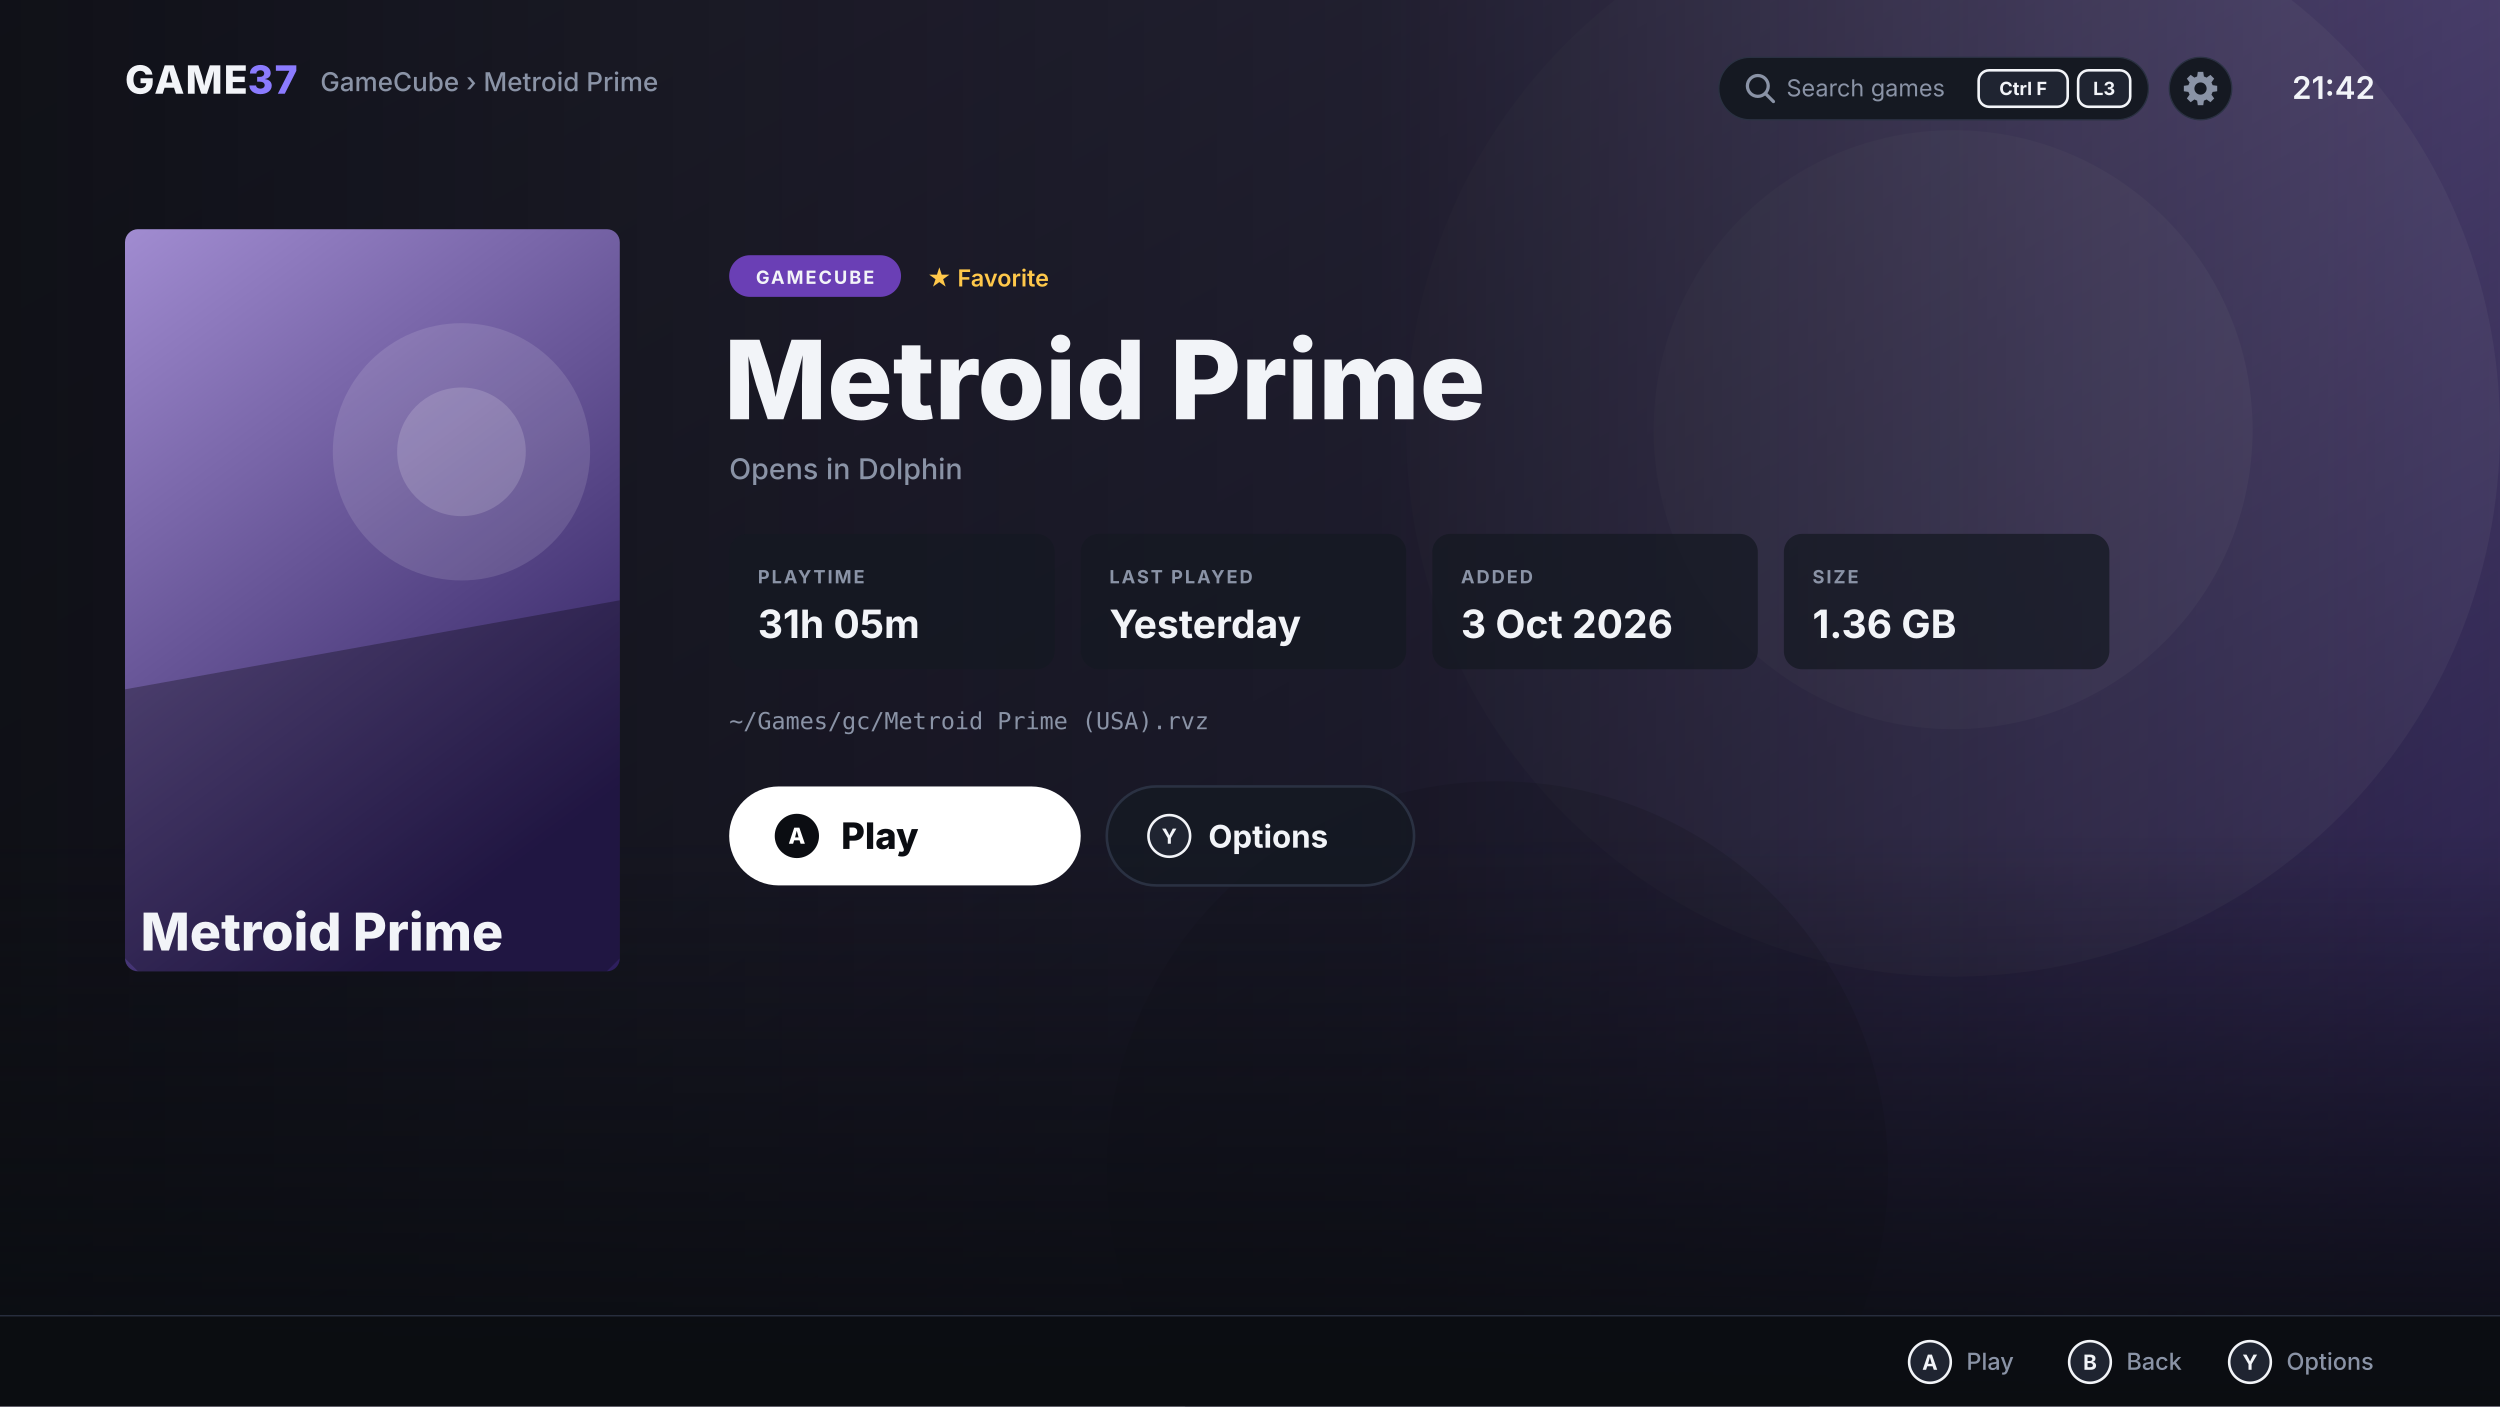
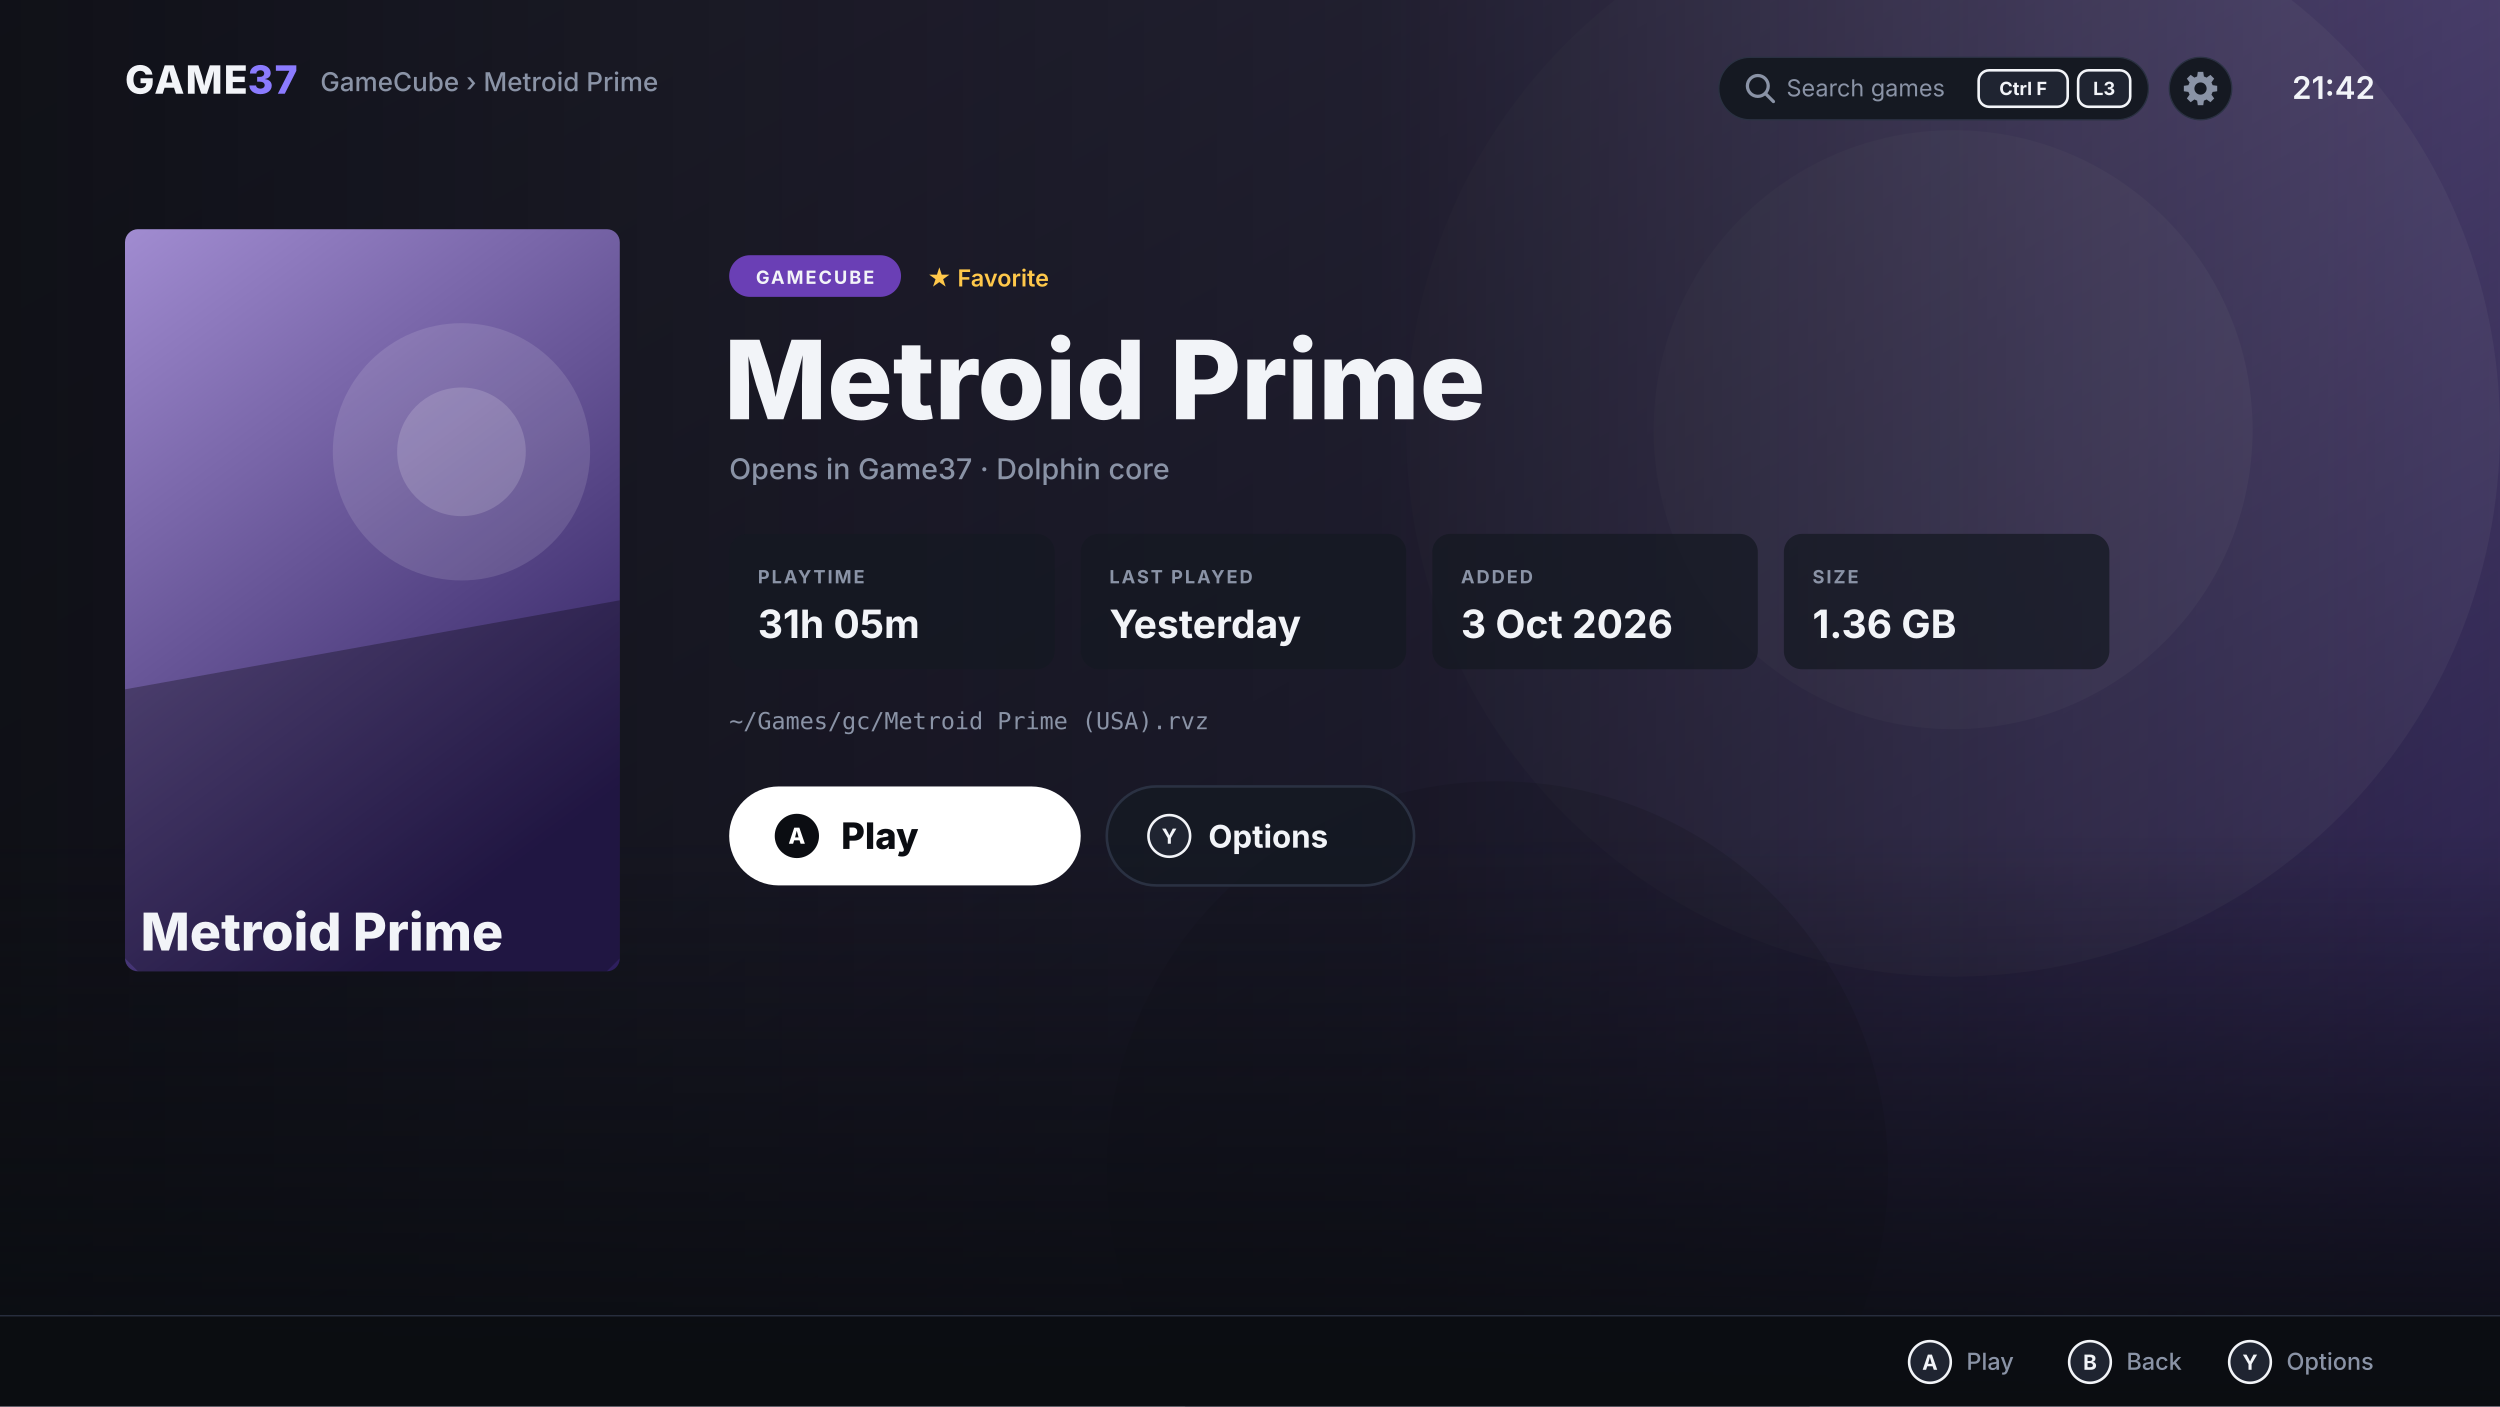
<svg xmlns="http://www.w3.org/2000/svg" width="1920" height="1080" viewBox="0 0 1920 1080">
  <defs>
    <linearGradient id="lg1" x1="0" y1="0" x2="1" y2="1">
      <stop offset="0" stop-color="#A18CD1" stop-opacity="1" />
      <stop offset="1" stop-color="#2E1F5E" stop-opacity="1" />
    </linearGradient>
    <linearGradient id="lg2" x1="0" y1="0" x2="1" y2="0">
      <stop offset="0" stop-color="#0B0D12" stop-opacity="0.97" />
      <stop offset="0.55" stop-color="#0B0D12" stop-opacity="0.82" />
      <stop offset="1" stop-color="#0B0D12" stop-opacity="0.35" />
    </linearGradient>
    <linearGradient id="lg3" x1="0" y1="0" x2="0" y2="1">
      <stop offset="0" stop-color="#0B0D12" stop-opacity="0" />
      <stop offset="1" stop-color="#0B0D12" stop-opacity="1" />
    </linearGradient>
    <linearGradient id="lg4" x1="0" y1="0" x2="0.5" y2="1">
      <stop offset="0" stop-color="#A18CD1" stop-opacity="1" />
      <stop offset="1" stop-color="#2E1F5E" stop-opacity="1" />
    </linearGradient>
  </defs>
  <rect x="0.0" y="0.0" width="1920.0" height="1080.0" rx="0" fill="url(#lg1)" fill-opacity="1" />
  <circle cx="1500.0" cy="330.0" r="420.0" fill="#FFFFFF" fill-opacity="0.08" />
  <circle cx="1500.0" cy="330.0" r="230.0" fill="#FFFFFF" fill-opacity="0.08" />
  <circle cx="1150.0" cy="900.0" r="300.0" fill="#000000" fill-opacity="0.15" />
  <rect x="0.0" y="0.0" width="1920.0" height="1080.0" rx="0" fill="url(#lg2)" fill-opacity="1" />
  <rect x="0.0" y="640.0" width="1920.0" height="440.0" rx="0" fill="url(#lg3)" fill-opacity="1" />
  <text x="96" y="72" font-family="Inter, 'Helvetica Neue', Arial, sans-serif" font-size="30" font-weight="800" fill="#F2F4F8" letter-spacing="1">GAME<tspan fill="#8B7BFF">37</tspan>
  </text>
  <text x="246.0" y="70.0" font-family="Inter, 'Helvetica Neue', Arial, sans-serif" font-size="20" font-weight="500" fill="#8A93A6" fill-opacity="1" text-anchor="start" letter-spacing="0">GameCube   ›   Metroid Prime</text>
  <text x="1824.0" y="76.0" font-family="Inter, 'Helvetica Neue', Arial, sans-serif" font-size="24" font-weight="600" fill="#F2F4F8" fill-opacity="1" text-anchor="end" letter-spacing="0">21:42</text>
  <rect x="1320.0" y="44.0" width="330.0" height="48.0" rx="24" fill="#151922" fill-opacity="1" stroke="#2A3142" stroke-width="1" />
  <circle cx="1350.0" cy="66.0" r="8.0" fill="none" fill-opacity="1" stroke="#8A93A6" stroke-width="2.5" />
  <line x1="1356" y1="72" x2="1362" y2="78" stroke="#8A93A6" stroke-width="2.5" stroke-linecap="round" />
  <text x="1372.0" y="74.0" font-family="Inter, 'Helvetica Neue', Arial, sans-serif" font-size="18" font-weight="400" fill="#8A93A6" fill-opacity="1" text-anchor="start" letter-spacing="0">Search games</text>
  <rect x="1596.0" y="54.0" width="40.0" height="28.0" rx="8" fill="#1F2431" fill-opacity="1" stroke="#F2F4F8" stroke-width="2" />
  <text x="1616.0" y="73.0" font-family="Inter, 'Helvetica Neue', Arial, sans-serif" font-size="14" font-weight="700" fill="#F2F4F8" fill-opacity="1" text-anchor="middle" letter-spacing="0">L3</text>
  <rect x="1519.6" y="54.0" width="68.4" height="28.0" rx="8" fill="#1F2431" fill-opacity="1" stroke="#F2F4F8" stroke-width="2" />
  <text x="1553.8" y="73.0" font-family="Inter, 'Helvetica Neue', Arial, sans-serif" font-size="14" font-weight="700" fill="#F2F4F8" fill-opacity="1" text-anchor="middle" letter-spacing="0">Ctrl F</text>
  <circle cx="1690.0" cy="68.0" r="24.0" fill="#151922" fill-opacity="1" stroke="#2A3142" stroke-width="1" />
  <polygon points="1699.3,65.4 1702.8,65.9 1702.8,70.1 1699.3,70.6 1698.4,72.7 1700.5,75.6 1697.6,78.5 1694.7,76.4 1692.6,77.3 1692.1,80.8 1687.9,80.8 1687.4,77.3 1685.3,76.4 1682.4,78.5 1679.5,75.6 1681.6,72.7 1680.7,70.6 1677.2,70.1 1677.2,65.9 1680.7,65.4 1681.6,63.3 1679.5,60.4 1682.4,57.5 1685.3,59.6 1687.4,58.7 1687.9,55.2 1692.1,55.2 1692.6,58.7 1694.7,59.6 1697.6,57.5 1700.5,60.4 1698.4,63.3" fill="#8A93A6" />
  <circle cx="1690.0" cy="68.0" r="4.7" fill="#151922" fill-opacity="1" />
  <rect x="96.0" y="176.0" width="380.0" height="570.0" rx="10" fill="url(#lg4)" fill-opacity="1" />
  <circle cx="354.4" cy="347.0" r="98.8" fill="#FFFFFF" fill-opacity="0.12" />
  <circle cx="354.4" cy="347.0" r="49.4" fill="#FFFFFF" fill-opacity="0.16" />
  <polygon points="96,529.4 476,461.0 476,736.0 466,746.0 106,746.0 96,736.0" fill="#000000" fill-opacity=".3" />
  <text x="108.0" y="730.0" font-family="Inter, 'Helvetica Neue', Arial, sans-serif" font-size="40" font-weight="800" fill="#F2F4F8" fill-opacity="1" text-anchor="start" letter-spacing="0">Metroid Prime</text>
  <rect x="560.0" y="196.0" width="132.0" height="32.0" rx="16" fill="#6A3FB5" fill-opacity="1" />
  <text x="626.0" y="218.0" font-family="Inter, 'Helvetica Neue', Arial, sans-serif" font-size="14" font-weight="700" fill="#F2F4F8" fill-opacity="1" text-anchor="middle" letter-spacing="1.5">GAMECUBE</text>
  <text x="712.0" y="220.0" font-family="Inter, 'Helvetica Neue', Arial, sans-serif" font-size="18" font-weight="600" fill="#FFC84A" fill-opacity="1" text-anchor="start" letter-spacing="0">★  Favorite</text>
  <text x="556.0" y="322.0" font-family="Inter, 'Helvetica Neue', Arial, sans-serif" font-size="84" font-weight="800" fill="#F2F4F8" fill-opacity="1" text-anchor="start" letter-spacing="0">Metroid Prime</text>
-   <text x="560.0" y="368.0" font-family="Inter, 'Helvetica Neue', Arial, sans-serif" font-size="22" font-weight="500" fill="#8A93A6" fill-opacity="1" text-anchor="start" letter-spacing="0">Opens in Dolphin</text>
+   <text x="560.0" y="368.0" font-family="Inter, 'Helvetica Neue', Arial, sans-serif" font-size="22" font-weight="500" fill="#8A93A6" fill-opacity="1" text-anchor="start" letter-spacing="0">Opens in Game37 · Dolphin core</text>
  <rect x="560.0" y="410.0" width="250.0" height="104.0" rx="14" fill="#151922" fill-opacity="0.75" />
  <text x="582.0" y="448.0" font-family="Inter, 'Helvetica Neue', Arial, sans-serif" font-size="14" font-weight="700" fill="#8A93A6" fill-opacity="1" text-anchor="start" letter-spacing="1.5">PLAYTIME</text>
  <text x="582.0" y="490.0" font-family="Inter, 'Helvetica Neue', Arial, sans-serif" font-size="30" font-weight="700" fill="#F2F4F8" fill-opacity="1" text-anchor="start" letter-spacing="0">31h 05m</text>
  <rect x="830.0" y="410.0" width="250.0" height="104.0" rx="14" fill="#151922" fill-opacity="0.75" />
  <text x="852.0" y="448.0" font-family="Inter, 'Helvetica Neue', Arial, sans-serif" font-size="14" font-weight="700" fill="#8A93A6" fill-opacity="1" text-anchor="start" letter-spacing="1.5">LAST PLAYED</text>
  <text x="852.0" y="490.0" font-family="Inter, 'Helvetica Neue', Arial, sans-serif" font-size="30" font-weight="700" fill="#F2F4F8" fill-opacity="1" text-anchor="start" letter-spacing="0">Yesterday</text>
  <rect x="1100.0" y="410.0" width="250.0" height="104.0" rx="14" fill="#151922" fill-opacity="0.75" />
  <text x="1122.0" y="448.0" font-family="Inter, 'Helvetica Neue', Arial, sans-serif" font-size="14" font-weight="700" fill="#8A93A6" fill-opacity="1" text-anchor="start" letter-spacing="1.5">ADDED</text>
  <text x="1122.0" y="490.0" font-family="Inter, 'Helvetica Neue', Arial, sans-serif" font-size="30" font-weight="700" fill="#F2F4F8" fill-opacity="1" text-anchor="start" letter-spacing="0">3 Oct 2026</text>
  <rect x="1370.0" y="410.0" width="250.0" height="104.0" rx="14" fill="#151922" fill-opacity="0.75" />
  <text x="1392.0" y="448.0" font-family="Inter, 'Helvetica Neue', Arial, sans-serif" font-size="14" font-weight="700" fill="#8A93A6" fill-opacity="1" text-anchor="start" letter-spacing="1.5">SIZE</text>
  <text x="1392.0" y="490.0" font-family="Inter, 'Helvetica Neue', Arial, sans-serif" font-size="30" font-weight="700" fill="#F2F4F8" fill-opacity="1" text-anchor="start" letter-spacing="0">1.36 GB</text>
  <text x="560.0" y="560.0" font-family="'JetBrains Mono', 'DejaVu Sans Mono', monospace" font-size="18" font-weight="400" fill="#8A93A6" fill-opacity="1" text-anchor="start" letter-spacing="0">~/Games/gc/Metroid Prime (USA).rvz</text>
  <rect x="560.0" y="604.0" width="270.0" height="76.0" rx="38" fill="#FFFFFF" fill-opacity="1" />
  <circle cx="612.0" cy="642.0" r="17.0" fill="#0B0D12" fill-opacity="1" />
  <text x="612.0" y="648.0" font-family="Inter, 'Helvetica Neue', Arial, sans-serif" font-size="17" font-weight="800" fill="#FFFFFF" fill-opacity="1" text-anchor="middle" letter-spacing="0">A</text>
  <text x="646.0" y="652.0" font-family="Inter, 'Helvetica Neue', Arial, sans-serif" font-size="28" font-weight="800" fill="#0B0D12" fill-opacity="1" text-anchor="start" letter-spacing="0">Play</text>
  <rect x="850.0" y="604.0" width="236.0" height="76.0" rx="38" fill="#151922" fill-opacity="0.85" stroke="#2A3142" stroke-width="2" />
  <circle cx="898.0" cy="642.0" r="16.0" fill="#1F2431" fill-opacity="1" stroke="#F2F4F8" stroke-width="2" />
  <text x="898.0" y="648.0" font-family="Inter, 'Helvetica Neue', Arial, sans-serif" font-size="16" font-weight="700" fill="#F2F4F8" fill-opacity="1" text-anchor="middle" letter-spacing="0">Y</text>
  <text x="928.0" y="651.0" font-family="Inter, 'Helvetica Neue', Arial, sans-serif" font-size="24" font-weight="700" fill="#F2F4F8" fill-opacity="1" text-anchor="start" letter-spacing="0">Options</text>
  <rect x="0.0" y="1010.0" width="1920.0" height="70.0" rx="0" fill="#0B0D12" fill-opacity="0.92" />
  <rect x="0.0" y="1010.0" width="1920.0" height="1.0" rx="0" fill="#2A3142" fill-opacity="1" />
  <text x="1756.0" y="1052.0" font-family="Inter, 'Helvetica Neue', Arial, sans-serif" font-size="18" font-weight="500" fill="#8A93A6" fill-opacity="1" text-anchor="start" letter-spacing="0">Options</text>
  <circle cx="1728.0" cy="1046.0" r="16.0" fill="#1F2431" fill-opacity="1" stroke="#F2F4F8" stroke-width="2" />
  <text x="1728.0" y="1052.0" font-family="Inter, 'Helvetica Neue', Arial, sans-serif" font-size="16" font-weight="700" fill="#F2F4F8" fill-opacity="1" text-anchor="middle" letter-spacing="0">Y</text>
  <text x="1633.1" y="1052.0" font-family="Inter, 'Helvetica Neue', Arial, sans-serif" font-size="18" font-weight="500" fill="#8A93A6" fill-opacity="1" text-anchor="start" letter-spacing="0">Back</text>
  <circle cx="1605.1" cy="1046.0" r="16.0" fill="#1F2431" fill-opacity="1" stroke="#F2F4F8" stroke-width="2" />
  <text x="1605.1" y="1052.0" font-family="Inter, 'Helvetica Neue', Arial, sans-serif" font-size="16" font-weight="700" fill="#F2F4F8" fill-opacity="1" text-anchor="middle" letter-spacing="0">B</text>
  <text x="1510.2" y="1052.0" font-family="Inter, 'Helvetica Neue', Arial, sans-serif" font-size="18" font-weight="500" fill="#8A93A6" fill-opacity="1" text-anchor="start" letter-spacing="0">Play</text>
  <circle cx="1482.2" cy="1046.0" r="16.0" fill="#1F2431" fill-opacity="1" stroke="#F2F4F8" stroke-width="2" />
  <text x="1482.2" y="1052.0" font-family="Inter, 'Helvetica Neue', Arial, sans-serif" font-size="16" font-weight="700" fill="#F2F4F8" fill-opacity="1" text-anchor="middle" letter-spacing="0">A</text>
</svg>
